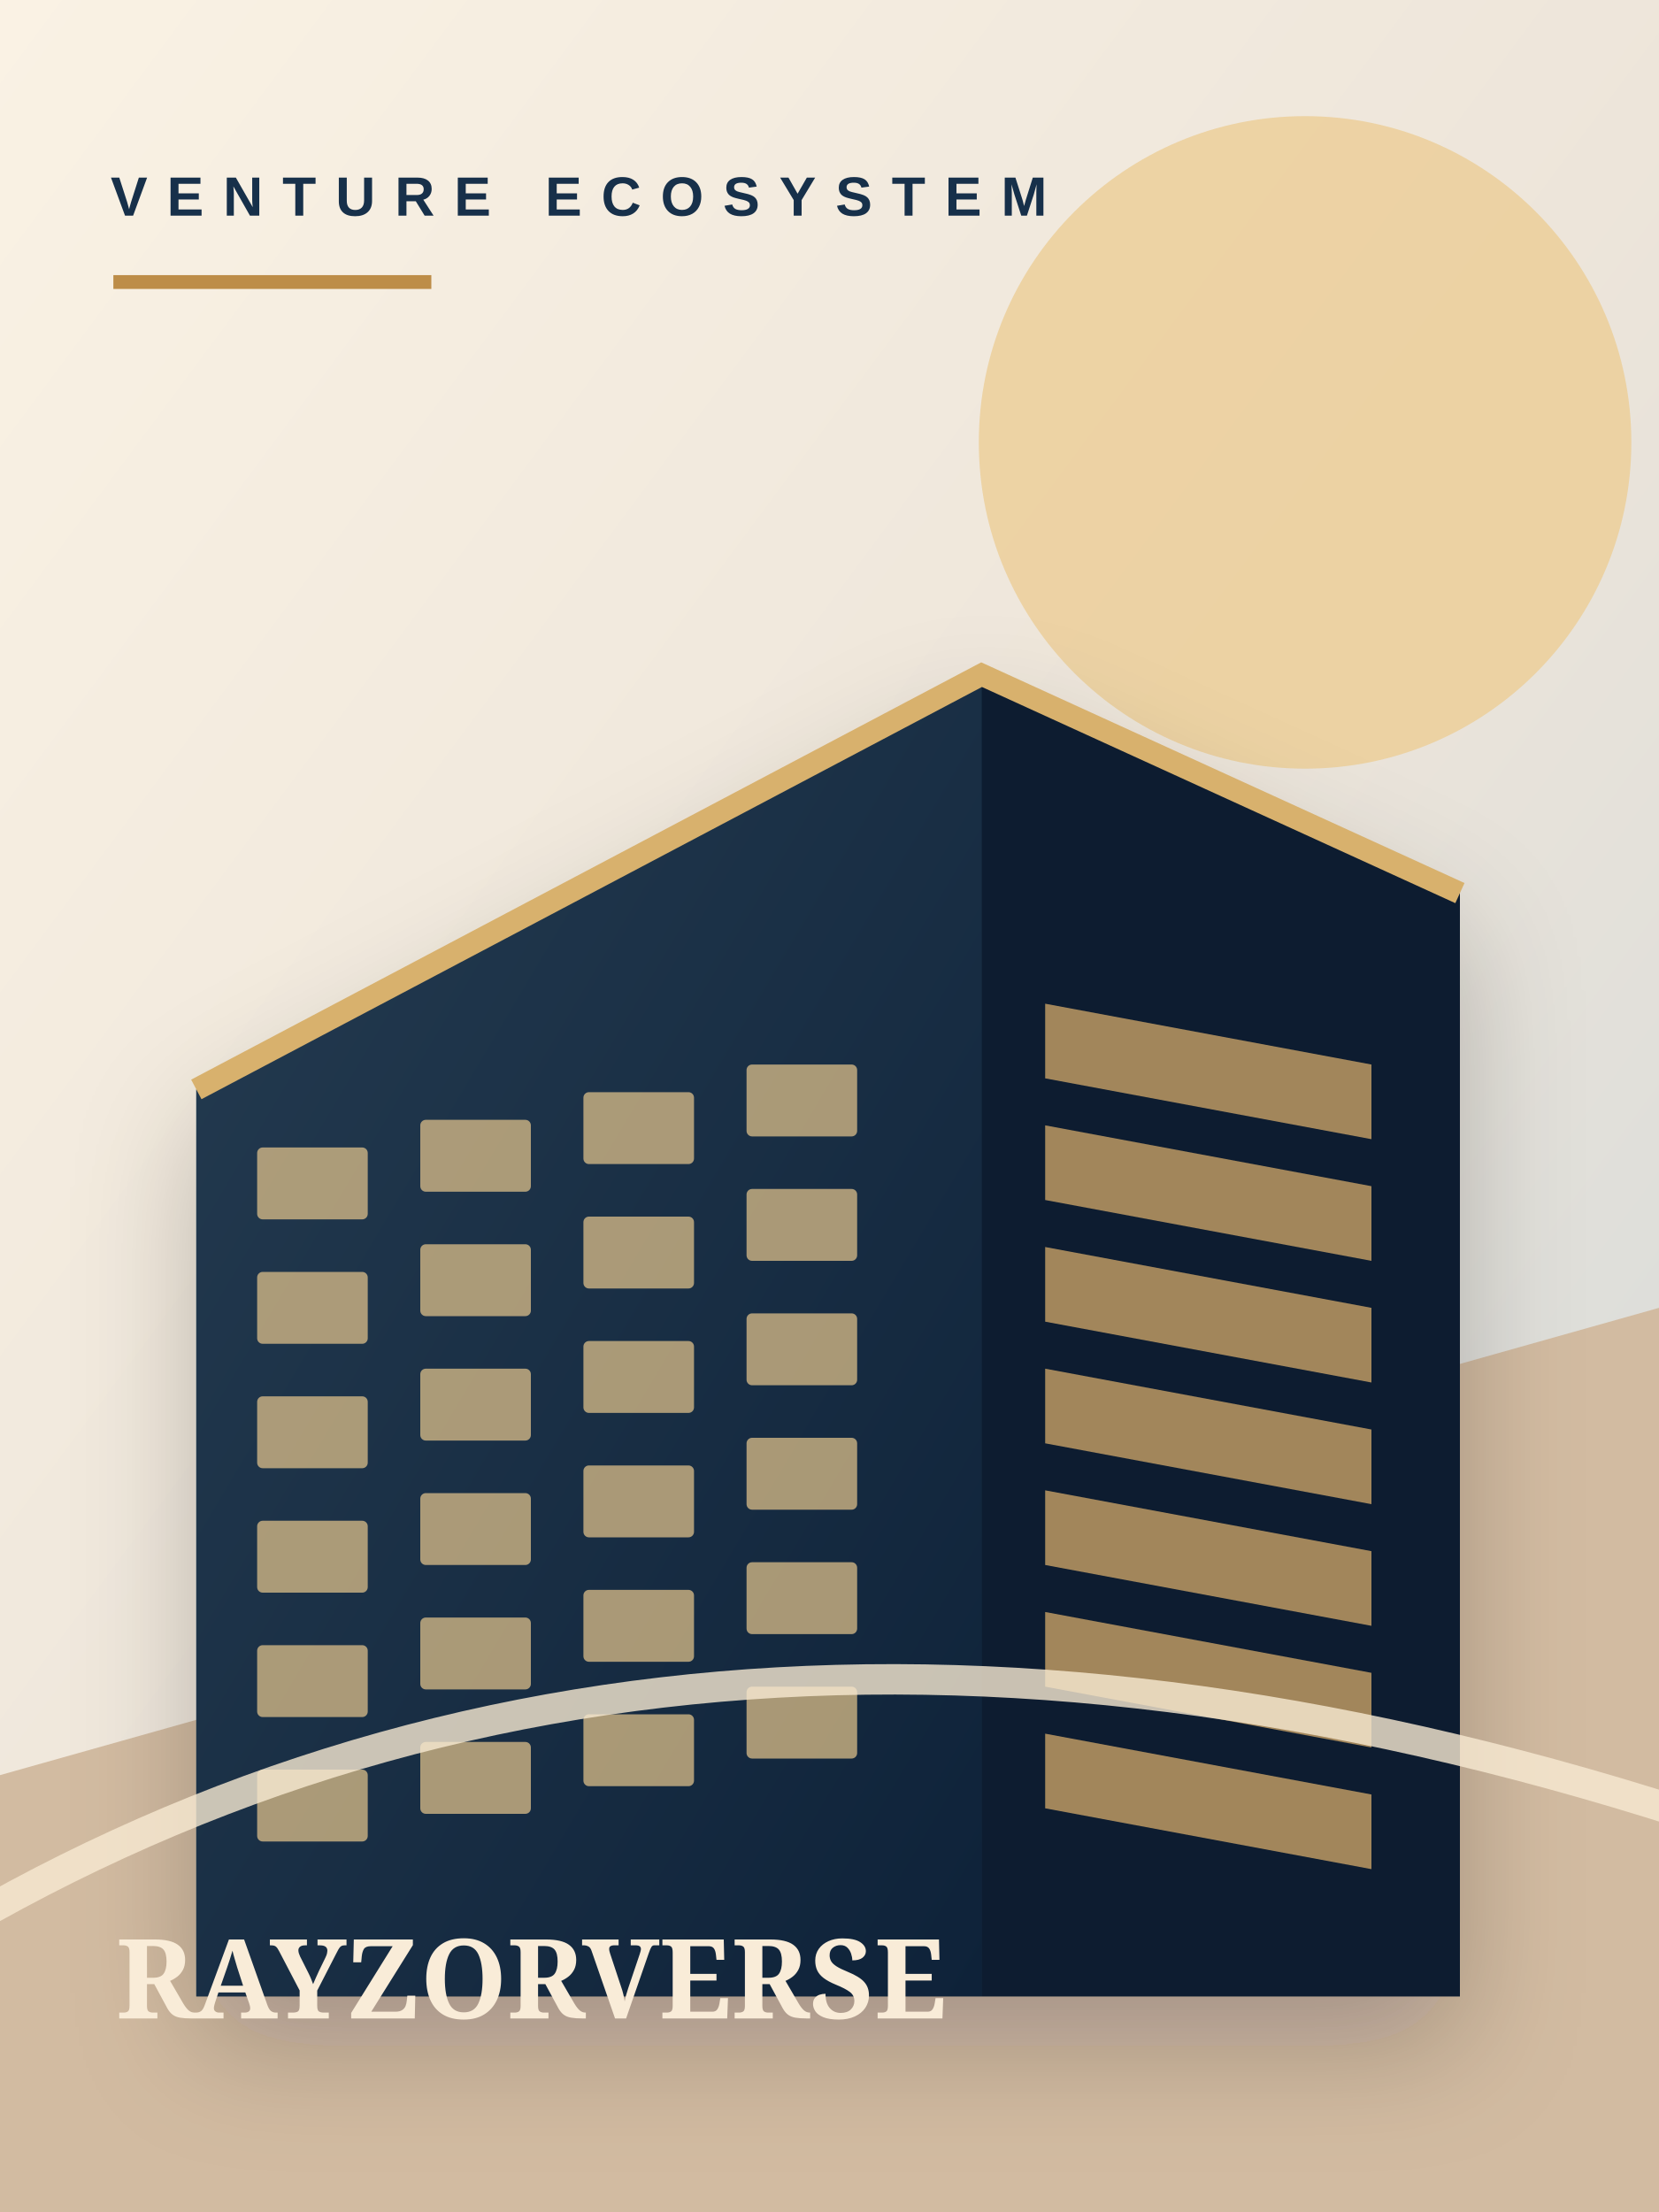
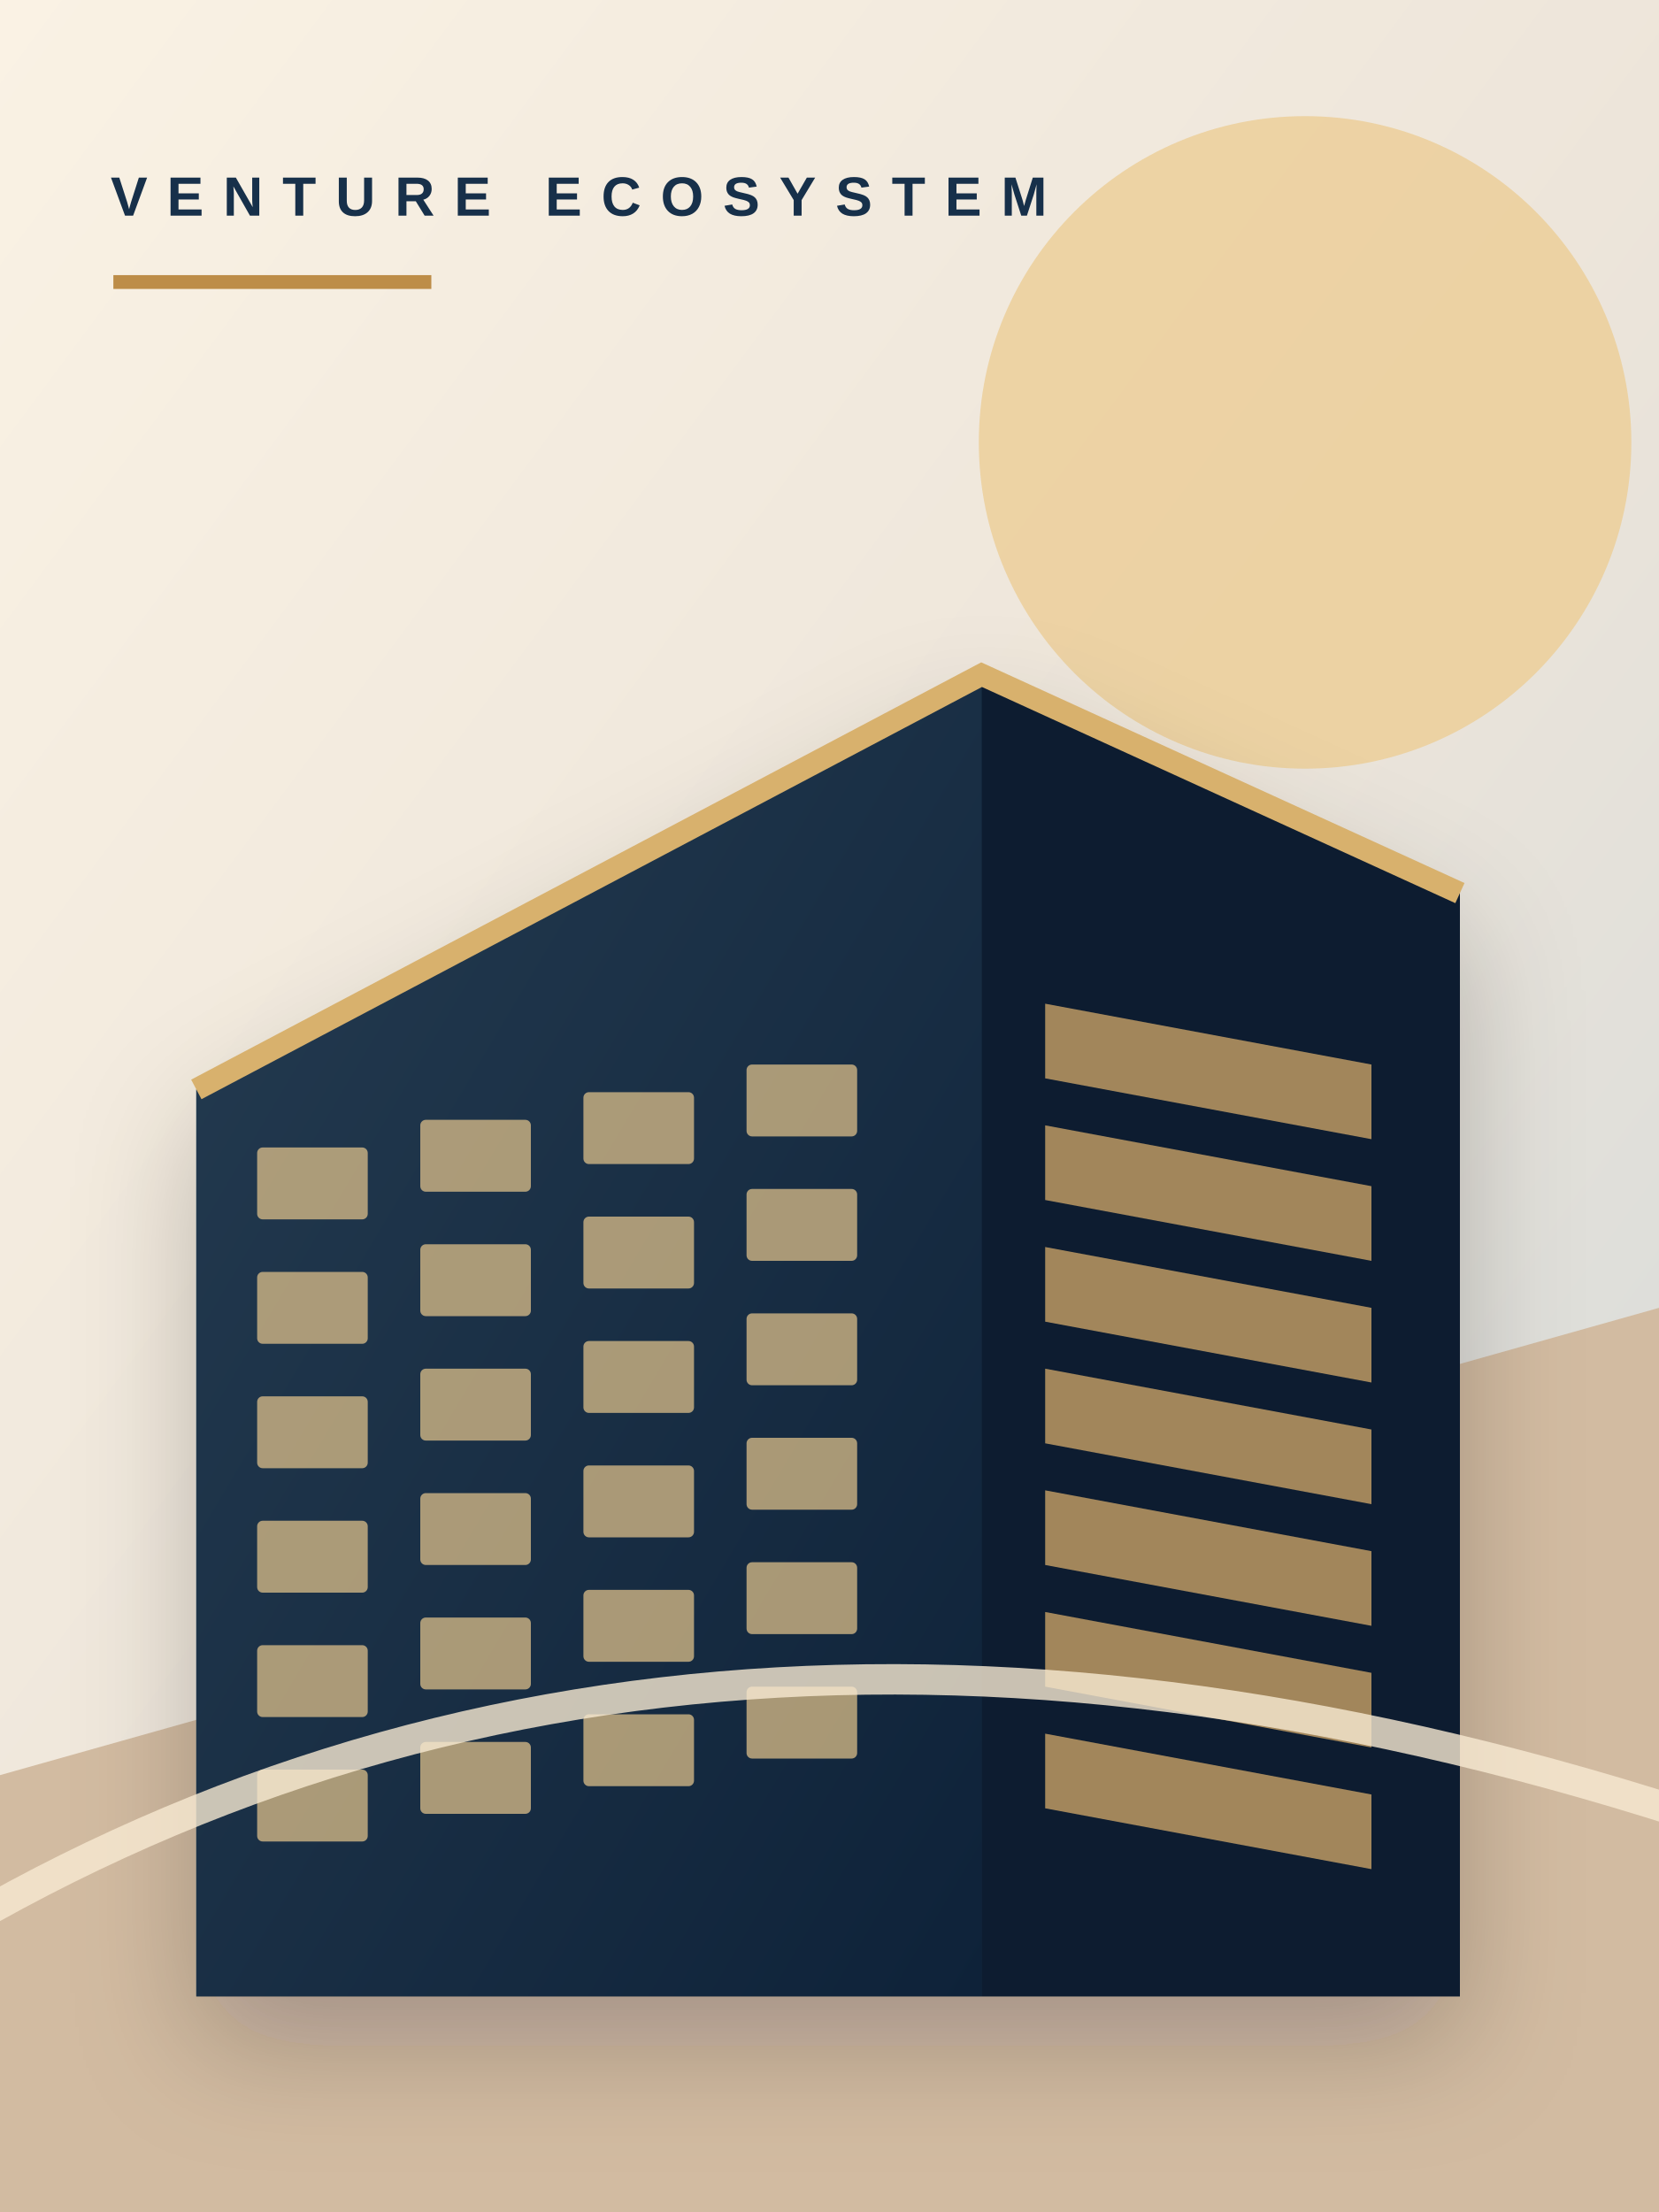
<svg xmlns="http://www.w3.org/2000/svg" width="600" height="800" viewBox="0 0 600 800" role="img" aria-label="Editorial concept cover artwork, not a screenshot">
  <defs>
    <linearGradient id="sky" x1="0" y1="0" x2="1" y2="1">
      <stop stop-color="#faf2e4" />
      <stop offset=".53" stop-color="#ede5da" />
      <stop offset="1" stop-color="#d2d9da" />
    </linearGradient>
    <linearGradient id="glass" x1="0" y1="0" x2="1" y2="1">
      <stop stop-color="#253c51" />
      <stop offset="1" stop-color="#0e2239" />
    </linearGradient>
    <linearGradient id="sun" x1="0" x2="1" y2="1">
      <stop stop-color="#e5a448" />
      <stop offset="1" stop-color="#f8d99f" />
    </linearGradient>
    <filter id="shade" x="-60%" y="-60%" width="240%" height="240%">
      <feDropShadow dx="0" dy="18" stdDeviation="22" flood-color="#11182a" flood-opacity=".22" />
    </filter>
  </defs>
  <rect width="600" height="800" fill="url(#sky)" />
  <circle cx="472" cy="160" r="118" fill="#eccf9a" opacity=".85" />
  <path d="M0 642L600 473V800H0Z" fill="#d2bba1" />
  <path d="M71 394L355 244 528 323 528 722 71 722Z" fill="#142a41" filter="url(#shade)" />
  <path d="M355 244L528 323V722H355Z" fill="#0d1c30" />
  <path d="M71 394L355 244V722H71Z" fill="url(#glass)" />
  <path d="M71 394L355 244 528 323" fill="none" stroke="#d8b16d" stroke-width="8" />
  <g fill="#e8c78d" opacity=".7">
    <rect x="93" y="415" width="40" height="26" rx="2" />
    <rect x="152" y="405" width="40" height="26" rx="2" />
    <rect x="211" y="395" width="40" height="26" rx="2" />
    <rect x="270" y="385" width="40" height="26" rx="2" />
    <rect x="93" y="460" width="40" height="26" rx="2" />
    <rect x="152" y="450" width="40" height="26" rx="2" />
    <rect x="211" y="440" width="40" height="26" rx="2" />
    <rect x="270" y="430" width="40" height="26" rx="2" />
    <rect x="93" y="505" width="40" height="26" rx="2" />
    <rect x="152" y="495" width="40" height="26" rx="2" />
    <rect x="211" y="485" width="40" height="26" rx="2" />
    <rect x="270" y="475" width="40" height="26" rx="2" />
    <rect x="93" y="550" width="40" height="26" rx="2" />
    <rect x="152" y="540" width="40" height="26" rx="2" />
    <rect x="211" y="530" width="40" height="26" rx="2" />
    <rect x="270" y="520" width="40" height="26" rx="2" />
    <rect x="93" y="595" width="40" height="26" rx="2" />
    <rect x="152" y="585" width="40" height="26" rx="2" />
    <rect x="211" y="575" width="40" height="26" rx="2" />
    <rect x="270" y="565" width="40" height="26" rx="2" />
    <rect x="93" y="640" width="40" height="26" rx="2" />
    <rect x="152" y="630" width="40" height="26" rx="2" />
    <rect x="211" y="620" width="40" height="26" rx="2" />
    <rect x="270" y="610" width="40" height="26" rx="2" />
  </g>
  <g fill="#c39e64" opacity=".82">
    <path d="M378 363l118 22v27l-118-22Z" />
    <path d="M378 407l118 22v27l-118-22Z" />
    <path d="M378 451l118 22v27l-118-22Z" />
    <path d="M378 495l118 22v27l-118-22Z" />
    <path d="M378 539l118 22v27l-118-22Z" />
    <path d="M378 583l118 22v27l-118-22Z" />
    <path d="M378 627l118 22v27l-118-22Z" />
  </g>
  <path d="M-30 706Q255 530 645 668" fill="none" stroke="#f8ead2" stroke-width="11" opacity=".8" />
  <text x="40" y="78" fill="#17304a" font-family="Arial,sans-serif" letter-spacing="7" font-size="20" font-weight="700">VENTURE ECOSYSTEM</text>
  <path d="M41 102H156" stroke="#bd8d48" stroke-width="5" />
-   <text x="42" y="730" fill="#f9ecd8" font-family="Georgia,serif" font-size="40" font-weight="700">RAYZORVERSE</text>
</svg>
